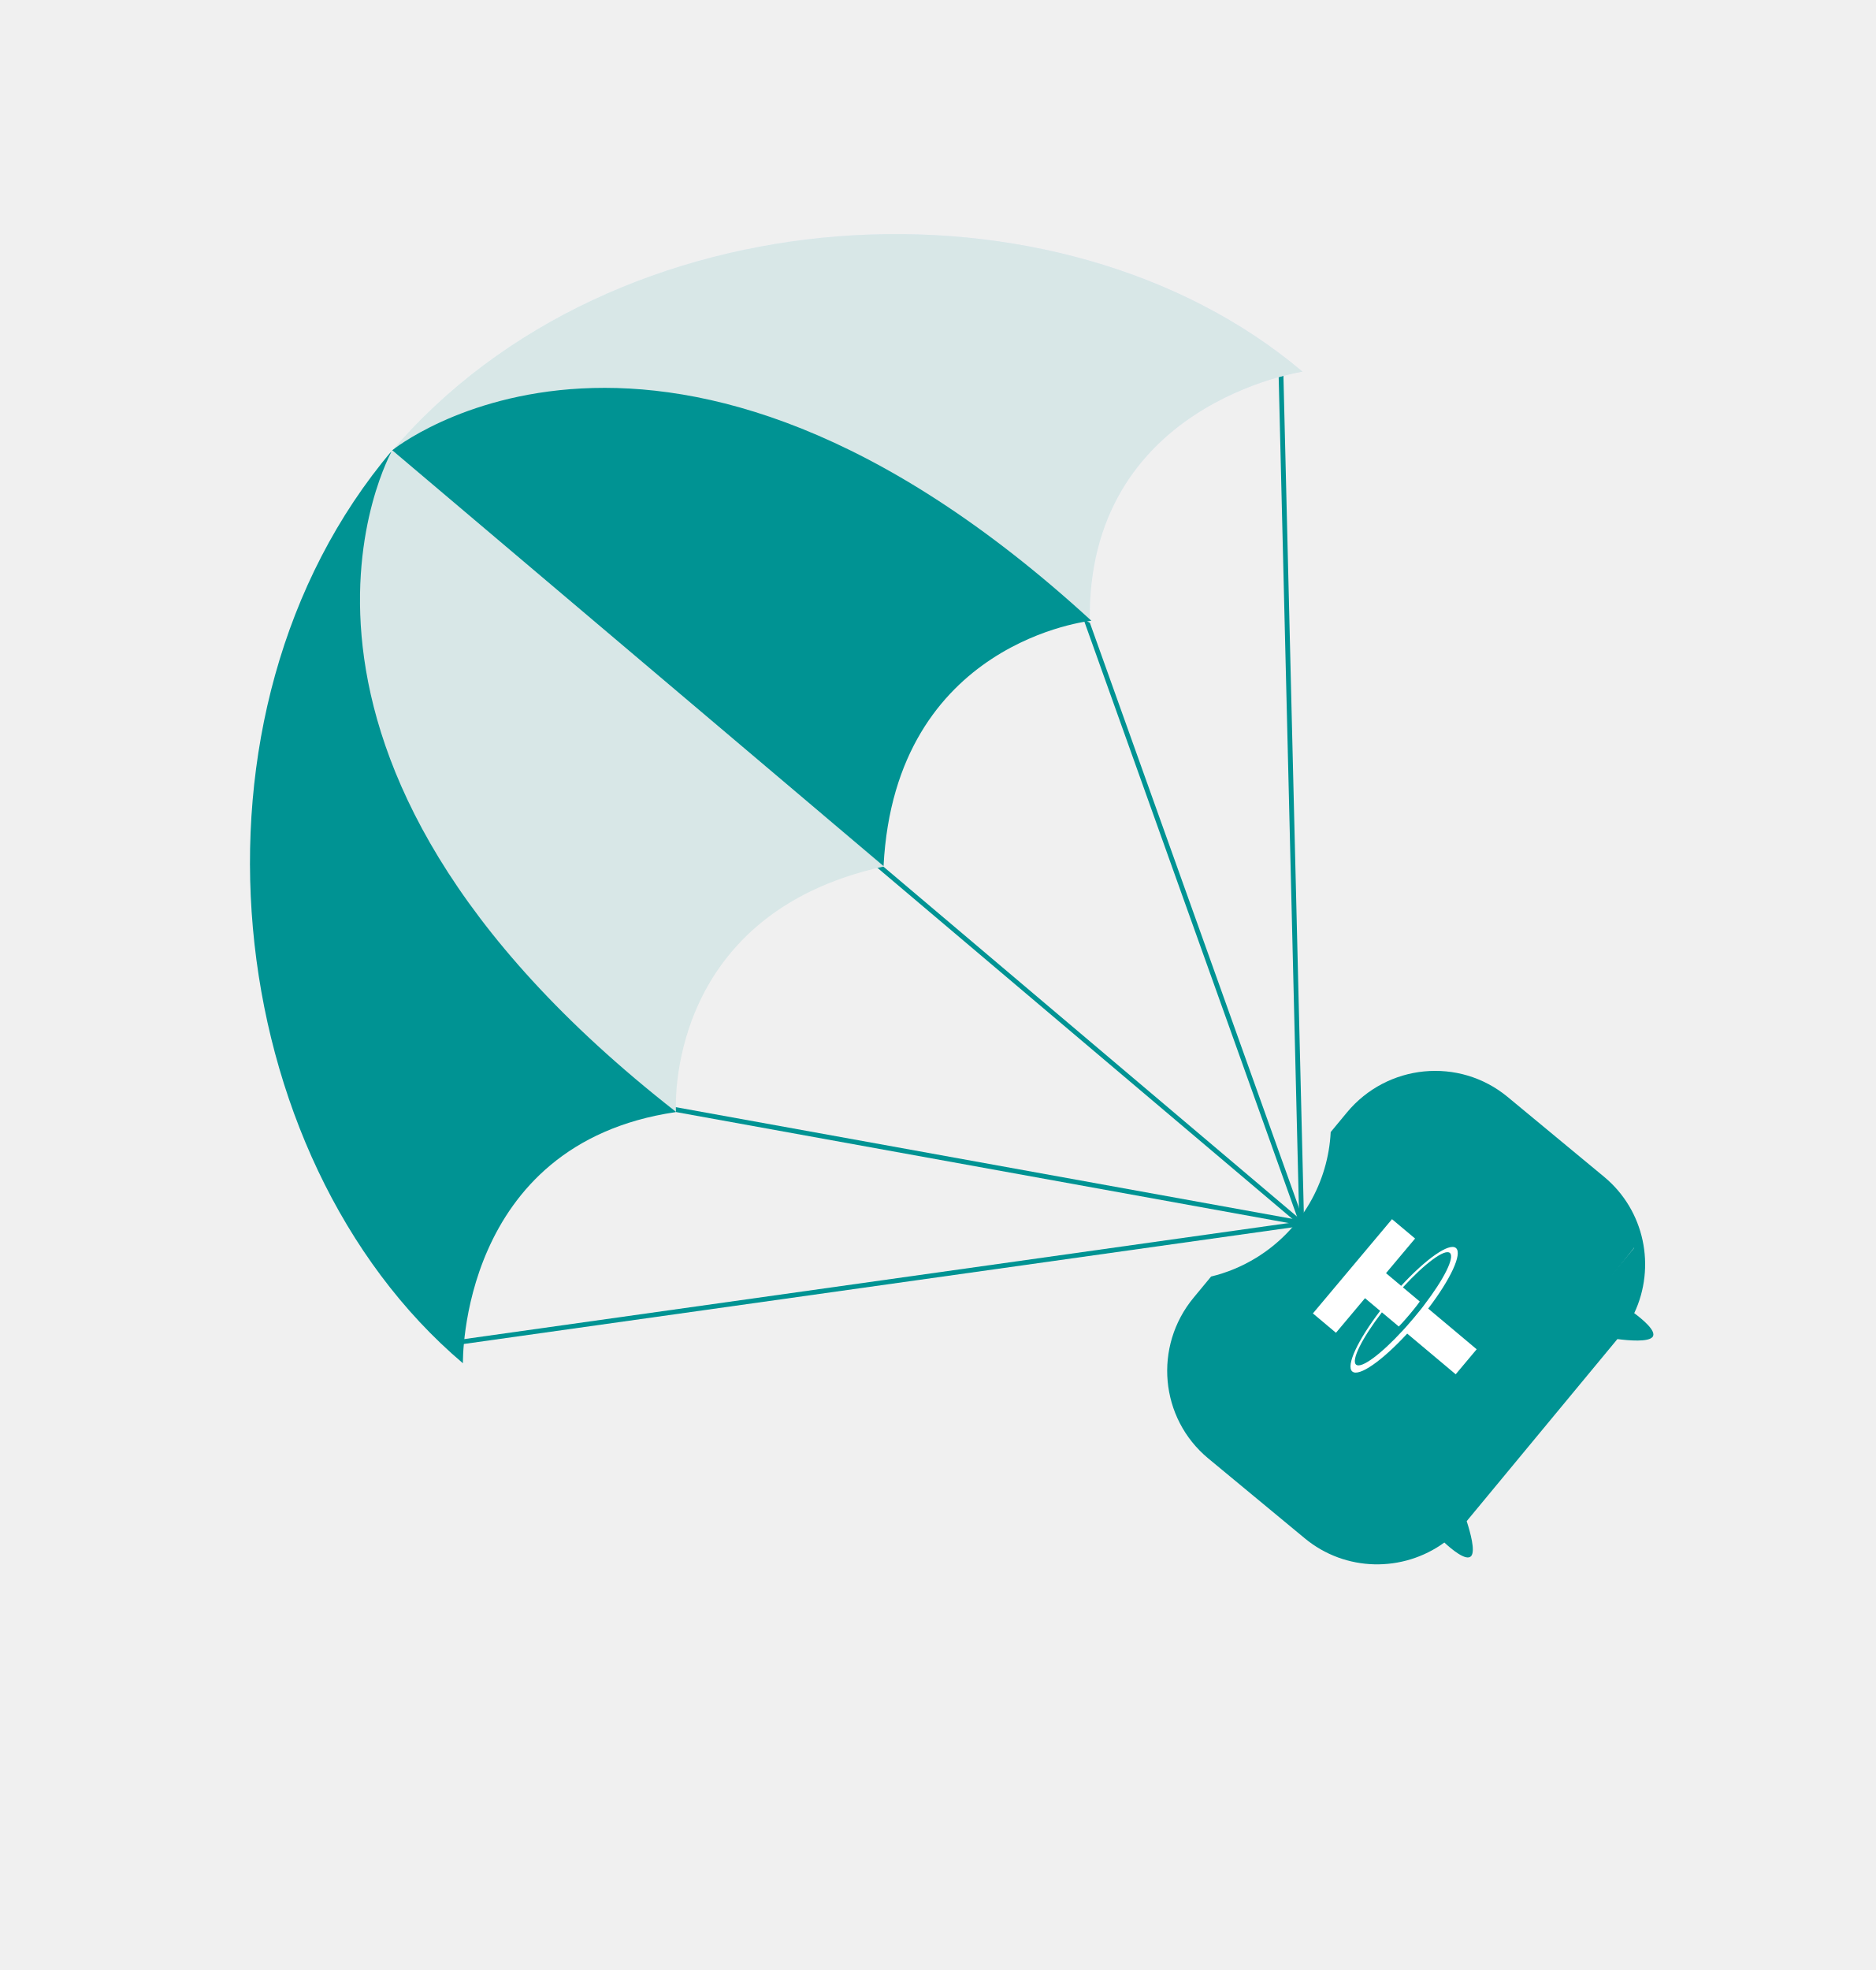
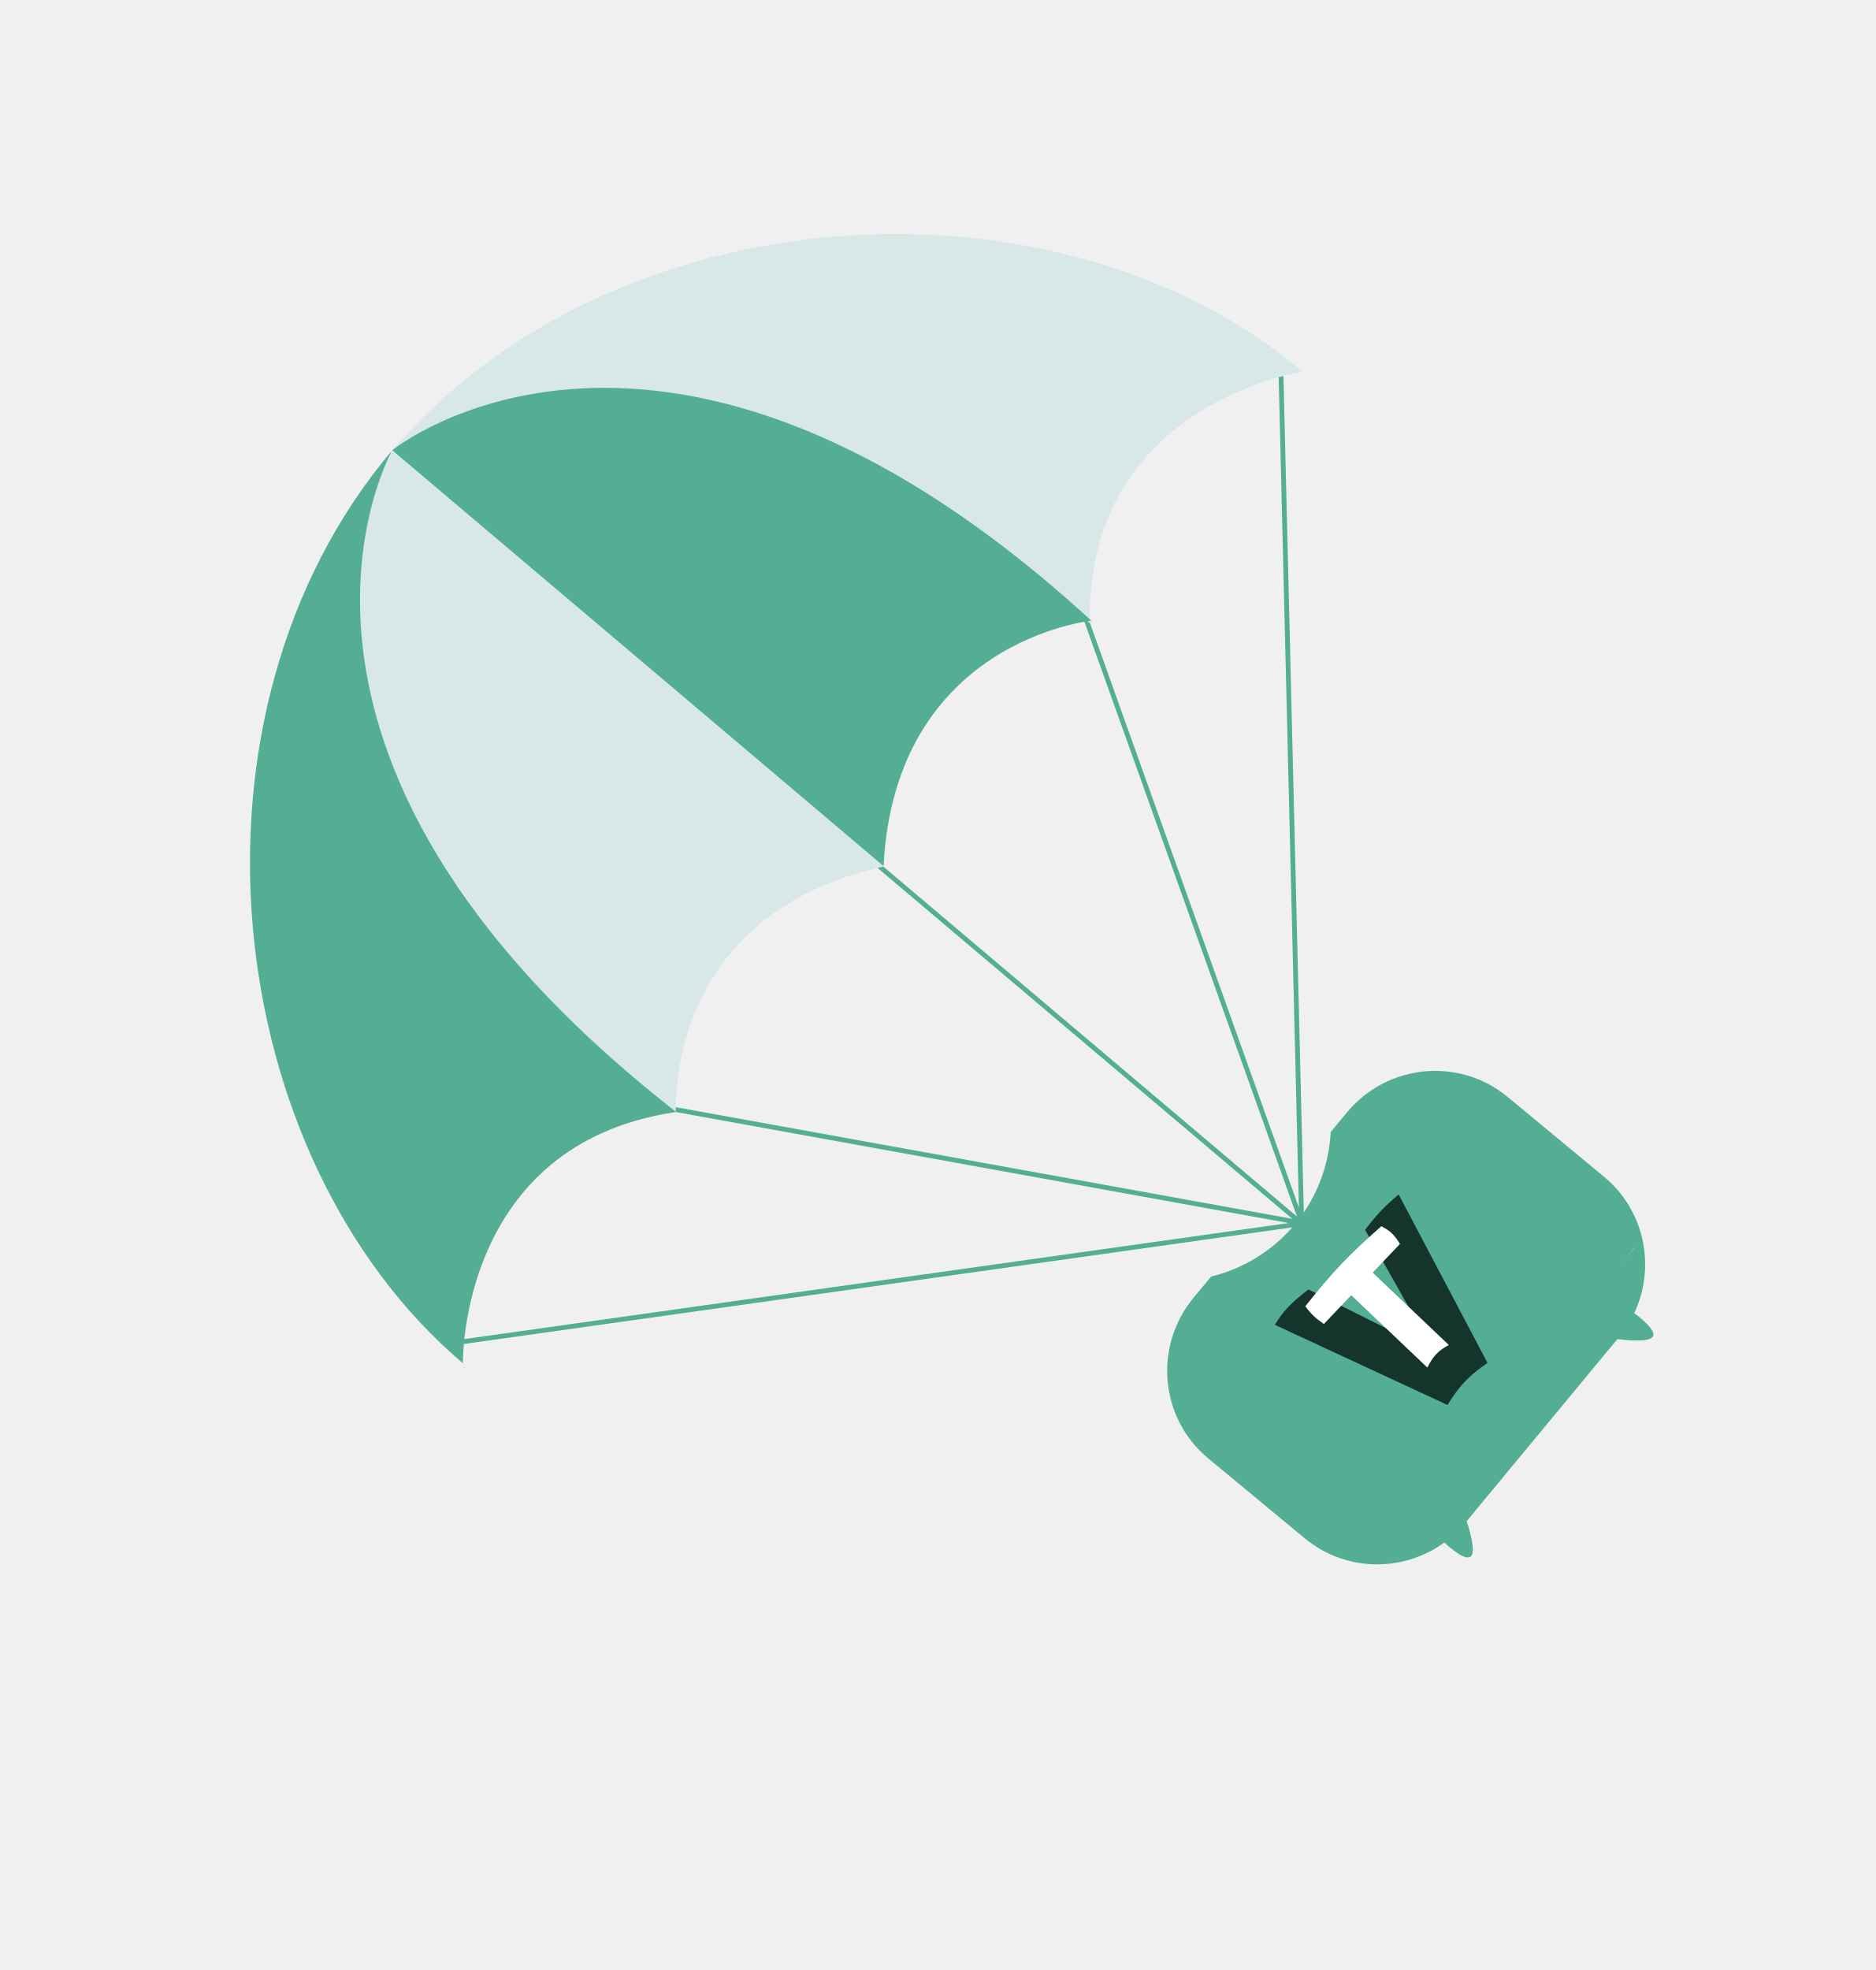
<svg xmlns="http://www.w3.org/2000/svg" width="140" height="147" viewBox="0 0 140 147" fill="none">
-   <g clip-path="url(#clip0_1_64)">
-     <path d="M34.412 100.135L97.143 91.306L95.597 27.84" stroke="#009393" stroke-width="0.357" stroke-miterlimit="10" />
-     <path d="M47.232 82.218L97.154 91.259L80.064 43.446" stroke="#009393" stroke-width="0.357" stroke-miterlimit="10" />
-     <path d="M61.272 60.963L97.142 91.307" stroke="#009393" stroke-width="0.357" stroke-miterlimit="10" />
-     <path d="M29.274 33.6C12.645 53.22 16.412 86.362 34.547 101.725C34.547 101.725 34.234 85.364 50.419 82.986C50.419 82.986 36.041 67.957 30.968 54.132C26.477 41.873 29.274 33.6 29.274 33.6Z" fill="#009393" />
-     <path d="M29.129 33.771C45.757 14.151 79.02 12.359 97.204 27.734C97.204 27.734 81.02 30.112 81.333 46.473C81.333 46.473 64.152 34.789 49.672 32.028C36.841 29.638 29.129 33.771 29.129 33.771Z" fill="url(#paint0_linear_1_64)" />
+   <g clip-path="url(#clip0_2001_4)">
+     <path d="M34.412 100.135L97.143 91.306L95.597 27.84" stroke="#53AE94" stroke-width="0.357" stroke-miterlimit="10" />
+     <path d="M47.232 82.218L97.154 91.259L80.064 43.446" stroke="#53AE94" stroke-width="0.357" stroke-miterlimit="10" />
+     <path d="M61.272 60.963L97.142 91.307" stroke="#53AE94" stroke-width="0.357" stroke-miterlimit="10" />
+     <path d="M29.274 33.6C12.645 53.22 16.412 86.362 34.547 101.725C34.547 101.725 34.234 85.364 50.419 82.986C50.419 82.986 36.041 67.957 30.968 54.132C26.477 41.873 29.274 33.6 29.274 33.6Z" fill="#53AE94" />
+     <path d="M29.129 33.771C45.757 14.151 79.02 12.359 97.204 27.734C97.204 27.734 81.02 30.112 81.333 46.473C81.333 46.473 64.152 34.789 49.672 32.028C36.841 29.638 29.129 33.771 29.129 33.771Z" fill="url(#paint0_linear_2001_4)" />
    <path d="M29.129 33.771C45.757 14.151 79.02 12.359 97.204 27.734C97.204 27.734 81.02 30.112 81.333 46.473C81.333 46.473 64.152 34.789 49.672 32.028C36.841 29.638 29.129 33.771 29.129 33.771Z" fill="#D8E7E7" />
    <path d="M29.273 33.598C29.273 33.598 16.334 56.312 50.448 82.965C50.448 82.965 49.477 68.261 65.956 64.657L29.273 33.598Z" fill="#D8E7E7" />
-     <path d="M29.273 33.599C29.273 33.599 49.542 17.059 81.447 46.319C81.447 46.319 66.802 47.797 65.938 64.627L29.273 33.599Z" fill="#009393" />
+     <path d="M29.273 33.599C29.273 33.599 49.542 17.059 81.447 46.319C81.447 46.319 66.802 47.797 65.938 64.627L29.273 33.599Z" fill="#53AE94" />
  </g>
-   <path fill-rule="evenodd" clip-rule="evenodd" d="M99.308 84.473C99.122 88.197 97.159 91.767 93.739 93.86C92.671 94.514 91.539 94.975 90.383 95.254L89.077 96.832C86.07 100.464 86.554 105.833 90.172 108.828L97.371 114.787C100.417 117.309 104.715 117.338 107.79 115.102C108.297 115.575 109.437 116.541 109.795 116.108C110.111 115.726 109.73 114.354 109.457 113.507L120.705 99.92C121.583 100.037 123.007 100.149 123.323 99.767C123.681 99.334 122.515 98.401 121.96 97.986C123.583 94.547 122.752 90.329 119.706 87.808L112.508 81.849C108.884 78.859 103.525 79.38 100.512 83.019L99.308 84.473ZM107.22 80.91L88.826 103.129L103.563 115.329L121.957 93.11L107.22 80.91Z" fill="#009393" />
-   <rect x="88.221" y="103.547" width="29.804" height="20.031" transform="rotate(-51.7687 88.2207 103.547)" fill="#009393" />
-   <path fill-rule="evenodd" clip-rule="evenodd" d="M106.279 97.387C106.239 97.443 106.028 97.727 105.522 98.33C105.119 98.81 104.818 99.139 104.712 99.254C103.074 101.04 101.589 102.153 101.202 101.829C100.816 101.504 101.655 99.849 103.129 97.925L104.391 98.984C104.501 98.87 104.813 98.54 105.216 98.06C105.7 97.484 105.918 97.175 105.957 97.119L104.696 96.061C106.332 94.279 107.814 93.169 108.2 93.492C108.586 93.816 107.749 95.468 106.277 97.388L106.279 97.387ZM104.565 95.949L103.436 95.002L105.605 92.419L103.883 90.974L97.98 98.006L99.701 99.451L101.869 96.869L102.997 97.816C101.332 99.996 100.422 101.924 100.921 102.342C101.419 102.76 103.16 101.53 105.018 99.512L108.636 102.549L110.202 100.682L106.584 97.645C108.246 95.469 109.153 93.545 108.655 93.127C108.158 92.709 106.42 93.935 104.564 95.949L104.565 95.949Z" fill="white" />
+   <path fill-rule="evenodd" clip-rule="evenodd" d="M99.308 84.473C99.122 88.197 97.159 91.767 93.739 93.86C92.671 94.514 91.539 94.975 90.383 95.254L89.077 96.832C86.07 100.464 86.554 105.833 90.172 108.828L97.371 114.787C100.417 117.309 104.715 117.338 107.79 115.102C108.297 115.575 109.437 116.541 109.795 116.108C110.111 115.726 109.73 114.354 109.457 113.507L120.705 99.92C121.583 100.037 123.007 100.149 123.323 99.767C123.681 99.334 122.515 98.401 121.96 97.986C123.583 94.547 122.752 90.329 119.706 87.808L112.508 81.849C108.884 78.859 103.525 79.38 100.512 83.019L99.308 84.473ZM107.22 80.91L88.826 103.129L103.563 115.329L121.957 93.11L107.22 80.91Z" fill="#53AE94" />
+   <rect x="88.221" y="103.547" width="29.804" height="20.031" transform="rotate(-51.7687 88.2207 103.547)" fill="#53AE94" />
+   <path d="M97.646 96.216L106.868 100.826L106.945 100.745L101.871 91.77C102.744 90.638 103.285 90.052 104.379 89.13L111.009 101.697C109.59 102.681 108.94 103.374 108.025 104.837L95.137 98.856C95.733 97.917 96.154 97.37 97.646 96.216Z" fill="#15352C" />
+   <path d="M98.8 98.795C98.184 98.376 97.878 98.09 97.412 97.476C99.428 94.929 100.682 93.616 103.09 91.5C103.792 91.868 104.074 92.177 104.478 92.819L102.441 94.963L108.123 100.363C107.321 100.799 106.966 101.162 106.522 102.047L100.84 96.647L98.8 98.795Z" fill="white" />
  <defs>
-     <linearGradient id="paint0_linear_1_64" x1="47.476" y1="49.277" x2="78.863" y2="12.198" gradientUnits="userSpaceOnUse">
+     <linearGradient id="paint0_linear_2001_4" x1="47.476" y1="49.277" x2="78.863" y2="12.198" gradientUnits="userSpaceOnUse">
      <stop stop-color="white" />
      <stop offset="1" stop-color="#E2E5F4" />
    </linearGradient>
-     <clipPath id="clip0_1_64">
+     <clipPath id="clip0_2001_4">
      <rect width="94.058" height="87.034" fill="white" transform="translate(0 49.0879) rotate(-31.4593)" />
    </clipPath>
  </defs>
</svg>
